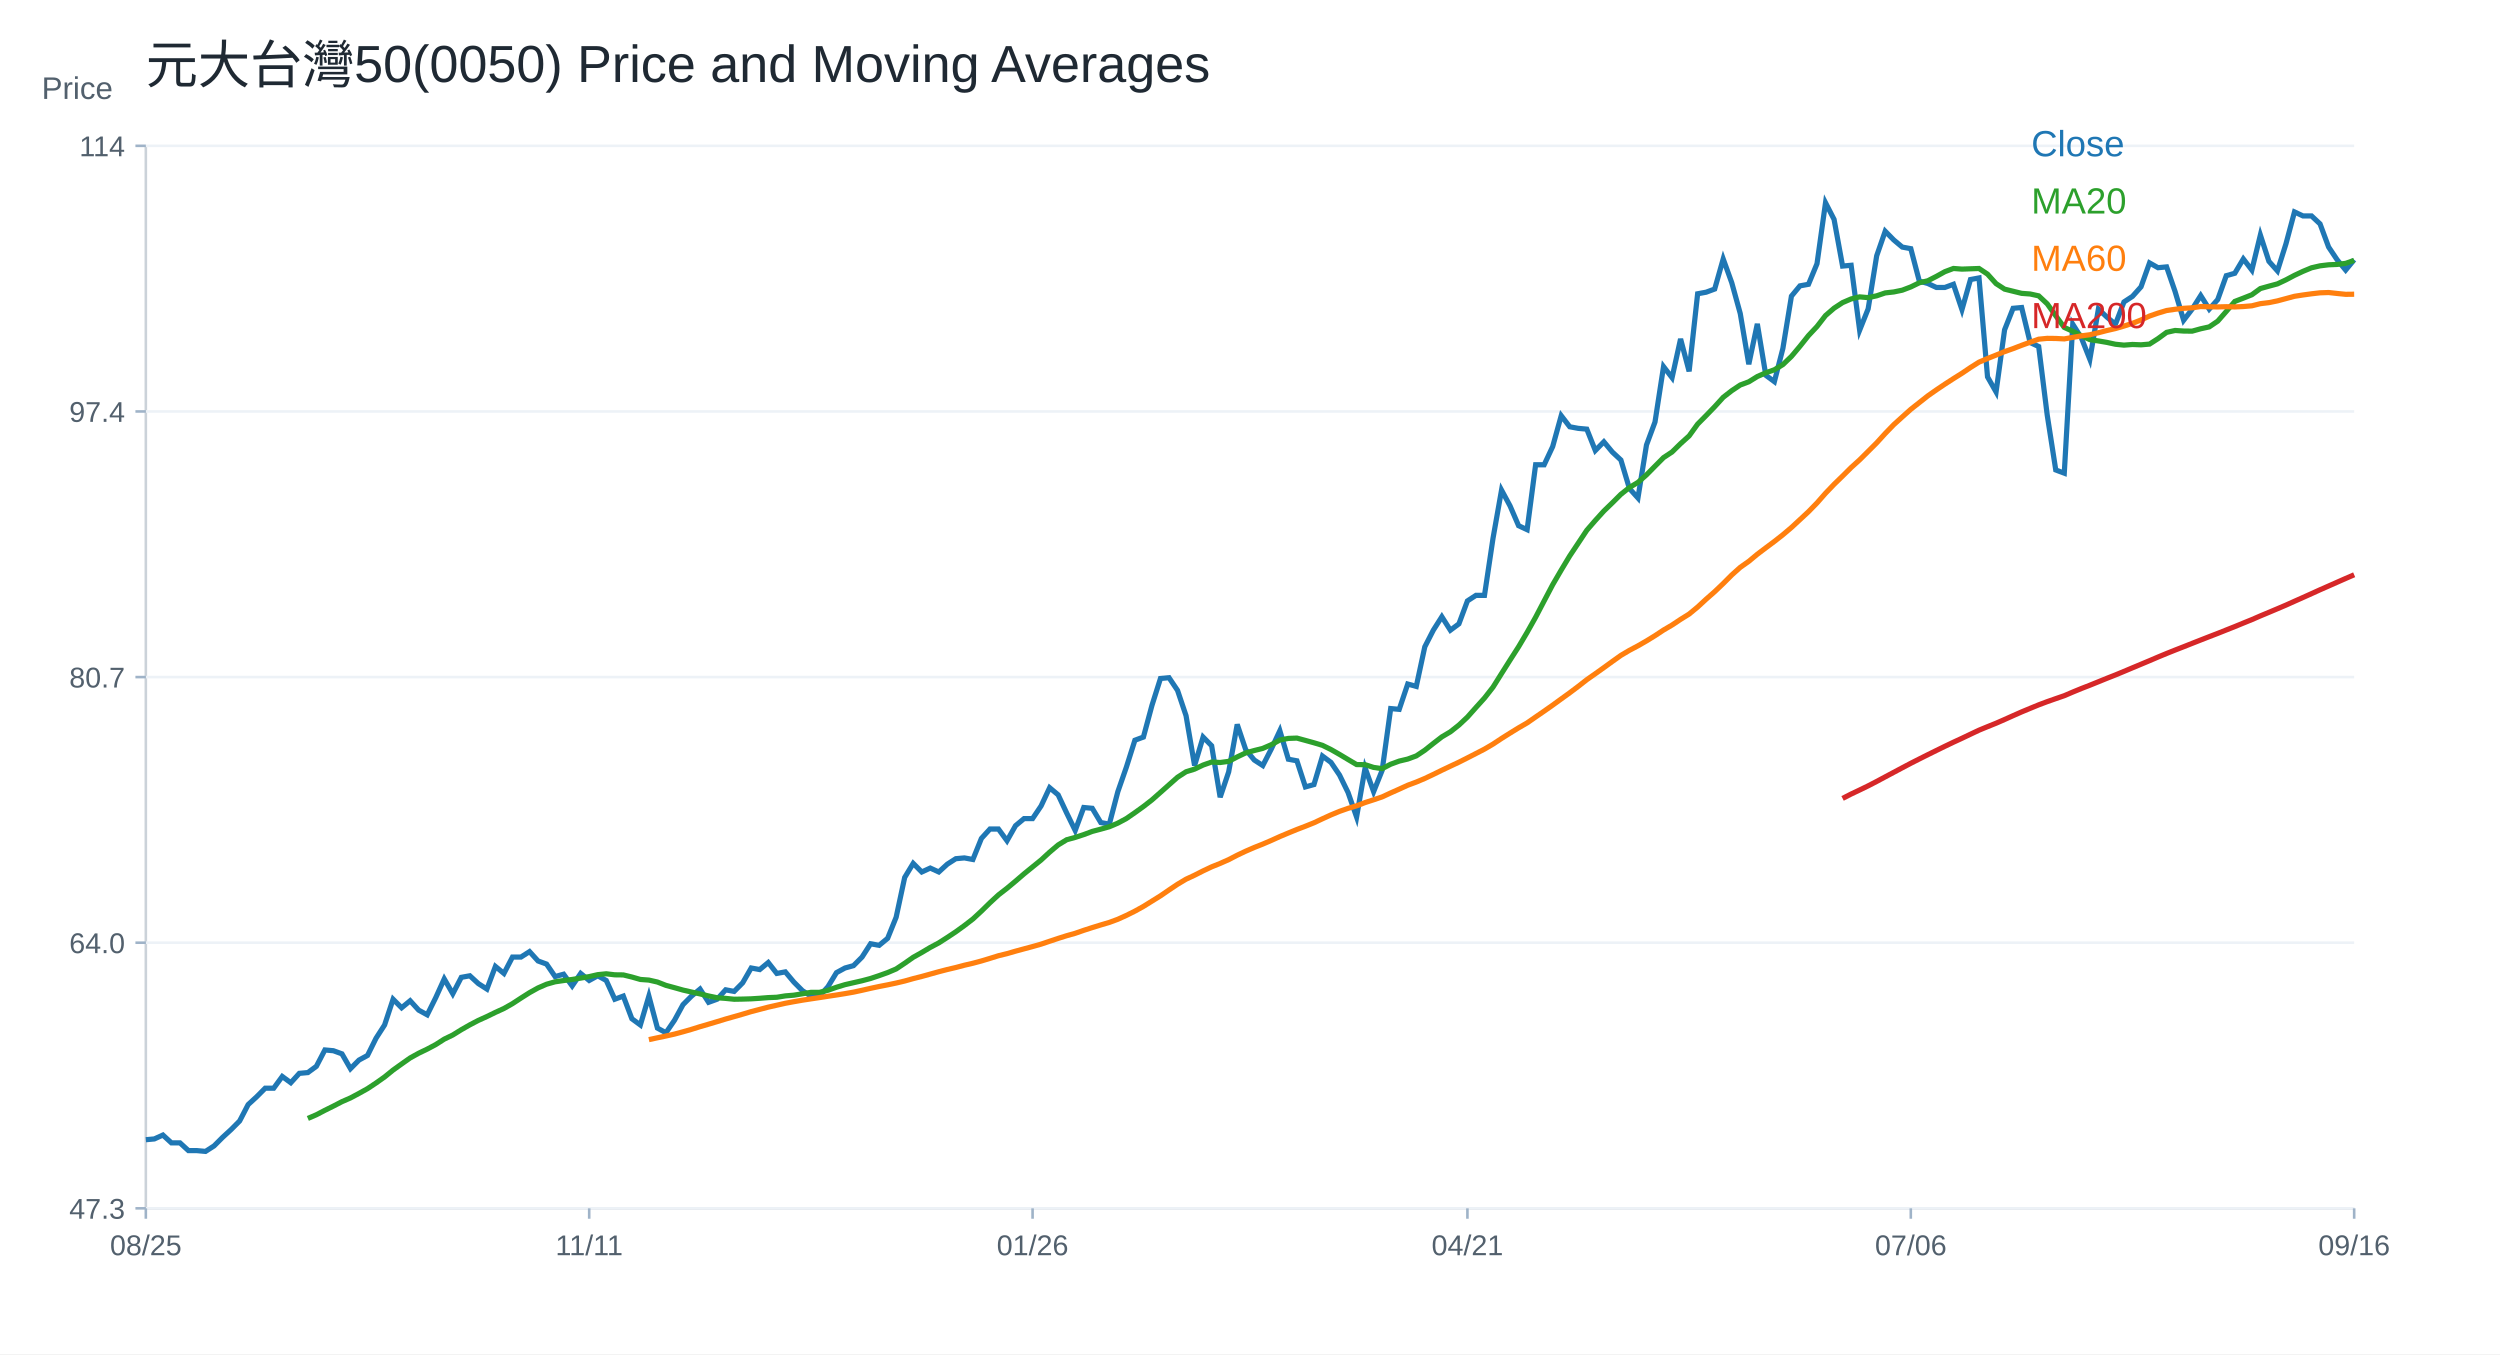
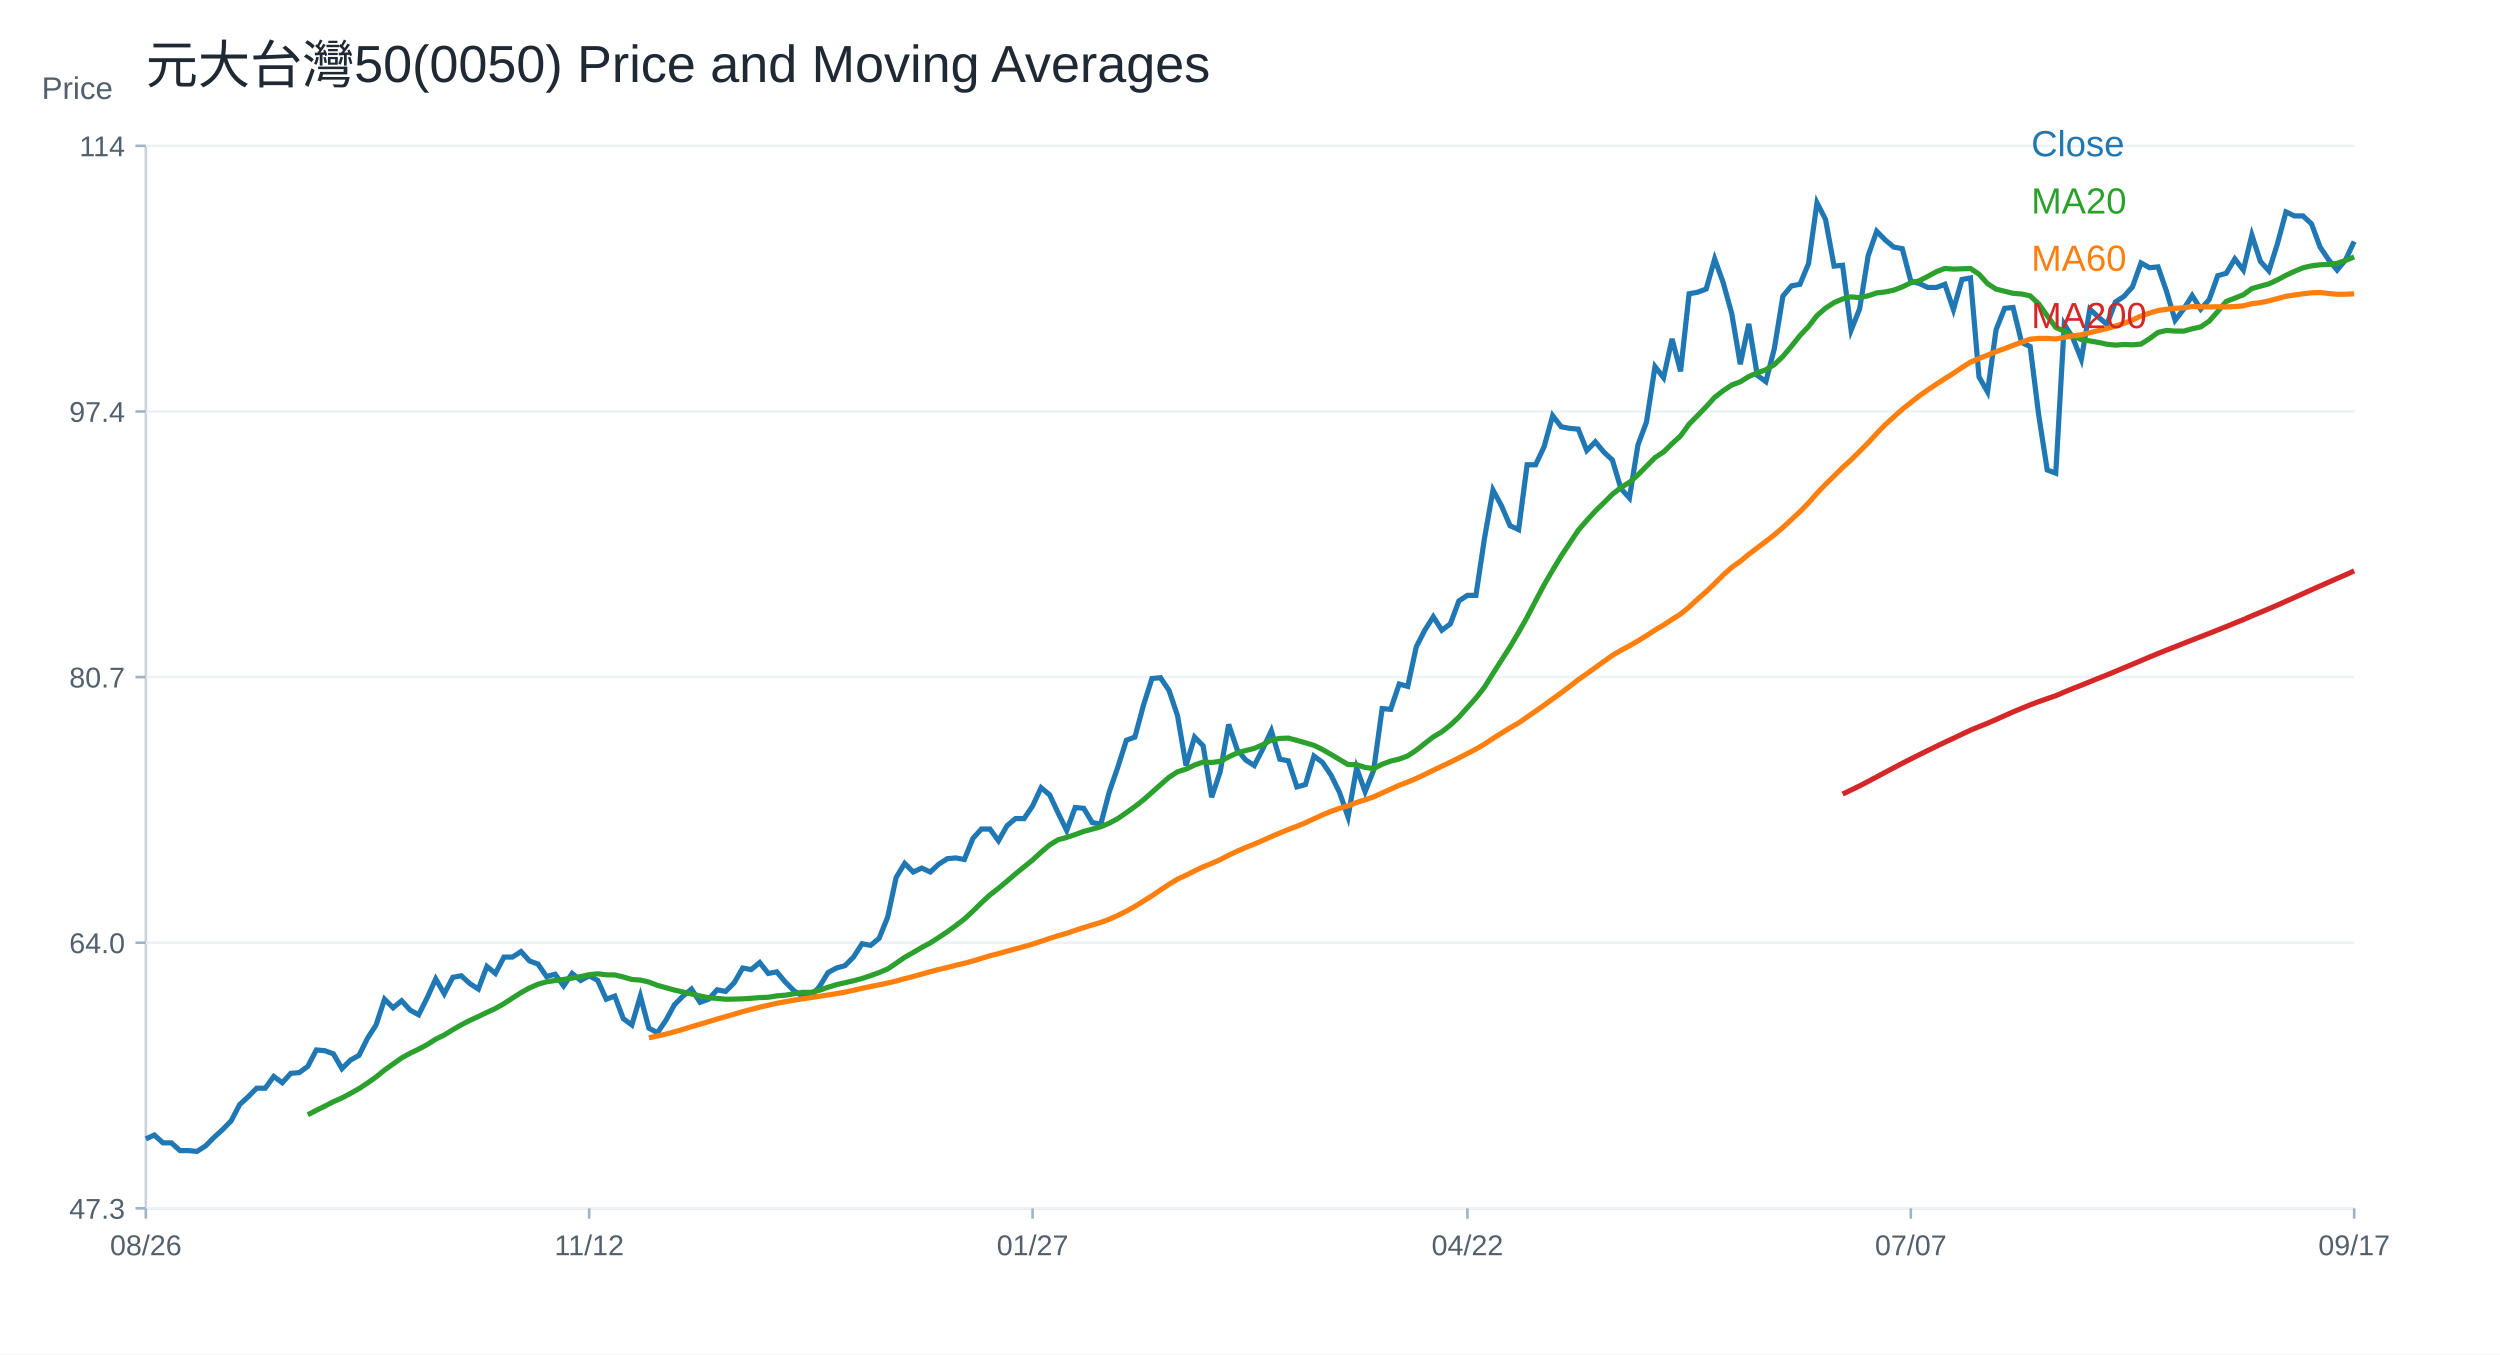
<svg xmlns="http://www.w3.org/2000/svg" width="960" height="520" viewBox="0 0 960 520">
  <rect width="100%" height="100%" fill="white" />
  <text x="56.00" y="32.00" font-size="20" font-family="Arial" fill="#1f2933" text-anchor="start">元大台灣50(0050) Price and Moving Averages</text>
  <line x1="56" y1="464" x2="904" y2="464" stroke="#cbd2d9" />
  <line x1="56" y1="56" x2="56" y2="464" stroke="#cbd2d9" />
  <text x="16.00" y="38.00" font-size="12" font-family="Arial" fill="#52606d" text-anchor="start">Price</text>
  <line x1="56" y1="464.00" x2="904" y2="464.00" stroke="#edf2f7" />
  <line x1="52" y1="464.00" x2="56" y2="464.00" stroke="#9fb3c8" />
  <text x="48.00" y="468.00" font-size="11" font-family="Arial" fill="#52606d" text-anchor="end">47.3</text>
  <line x1="56" y1="362.00" x2="904" y2="362.00" stroke="#edf2f7" />
  <line x1="52" y1="362.00" x2="56" y2="362.00" stroke="#9fb3c8" />
  <text x="48.00" y="366.00" font-size="11" font-family="Arial" fill="#52606d" text-anchor="end">64.0</text>
  <line x1="56" y1="260.00" x2="904" y2="260.00" stroke="#edf2f7" />
  <line x1="52" y1="260.00" x2="56" y2="260.00" stroke="#9fb3c8" />
  <text x="48.00" y="264.00" font-size="11" font-family="Arial" fill="#52606d" text-anchor="end">80.7</text>
  <line x1="56" y1="158.00" x2="904" y2="158.00" stroke="#edf2f7" />
  <line x1="52" y1="158.00" x2="56" y2="158.00" stroke="#9fb3c8" />
  <text x="48.00" y="162.00" font-size="11" font-family="Arial" fill="#52606d" text-anchor="end">97.4</text>
  <line x1="56" y1="56.00" x2="904" y2="56.00" stroke="#edf2f7" />
  <line x1="52" y1="56.00" x2="56" y2="56.00" stroke="#9fb3c8" />
  <text x="48.00" y="60.00" font-size="11" font-family="Arial" fill="#52606d" text-anchor="end">114</text>
  <line x1="56.00" y1="464" x2="56.00" y2="468" stroke="#9fb3c8" />
-   <text x="56.00" y="482.00" font-size="11" font-family="Arial" fill="#52606d" text-anchor="middle">08/25</text>
+   <text x="56.00" y="482.00" font-size="11" font-family="Arial" fill="#52606d" text-anchor="middle">08/26</text>
  <line x1="226.25" y1="464" x2="226.25" y2="468" stroke="#9fb3c8" />
-   <text x="226.25" y="482.00" font-size="11" font-family="Arial" fill="#52606d" text-anchor="middle">11/11</text>
+   <text x="226.25" y="482.00" font-size="11" font-family="Arial" fill="#52606d" text-anchor="middle">11/12</text>
  <line x1="396.51" y1="464" x2="396.51" y2="468" stroke="#9fb3c8" />
-   <text x="396.51" y="482.00" font-size="11" font-family="Arial" fill="#52606d" text-anchor="middle">01/26</text>
+   <text x="396.51" y="482.00" font-size="11" font-family="Arial" fill="#52606d" text-anchor="middle">01/27</text>
  <line x1="563.49" y1="464" x2="563.49" y2="468" stroke="#9fb3c8" />
-   <text x="563.49" y="482.00" font-size="11" font-family="Arial" fill="#52606d" text-anchor="middle">04/21</text>
+   <text x="563.49" y="482.00" font-size="11" font-family="Arial" fill="#52606d" text-anchor="middle">04/22</text>
  <line x1="733.75" y1="464" x2="733.75" y2="468" stroke="#9fb3c8" />
-   <text x="733.75" y="482.00" font-size="11" font-family="Arial" fill="#52606d" text-anchor="middle">07/06</text>
+   <text x="733.75" y="482.00" font-size="11" font-family="Arial" fill="#52606d" text-anchor="middle">07/07</text>
  <line x1="904.00" y1="464" x2="904.00" y2="468" stroke="#9fb3c8" />
-   <text x="904.00" y="482.00" font-size="11" font-family="Arial" fill="#52606d" text-anchor="middle">09/16</text>
-   <polyline fill="none" stroke="#1f77b4" stroke-width="2" points="56.00,437.65 59.27,437.35 62.55,435.85 65.82,438.85 69.10,438.85 72.37,441.84 75.64,441.84 78.92,442.14 82.19,440.04 85.47,436.75 88.74,433.75 92.02,430.45 95.29,424.16 98.56,421.16 101.84,417.86 105.11,417.86 108.39,413.37 111.66,415.77 114.93,412.17 118.21,411.87 121.48,409.47 124.76,403.18 128.03,403.48 131.31,404.68 134.58,410.37 137.85,407.07 141.13,405.28 144.40,398.68 147.68,393.59 150.95,383.70 154.22,386.99 157.50,384.29 160.77,387.89 164.05,389.69 167.32,383.10 170.59,375.90 173.87,381.60 177.14,375.30 180.42,374.70 183.69,377.70 186.97,379.80 190.24,371.11 193.51,373.80 196.79,367.51 200.06,367.51 203.34,365.41 206.61,369.01 209.88,370.21 213.16,375.00 216.43,374.10 219.71,378.60 222.98,373.80 226.25,376.50 229.53,374.70 232.80,376.50 236.08,383.70 239.35,382.50 242.63,391.19 245.90,393.59 249.17,382.50 252.45,394.79 255.72,396.58 259.00,391.79 262.27,385.79 265.54,382.50 268.82,379.80 272.09,384.89 275.37,383.70 278.64,380.10 281.92,380.70 285.19,377.40 288.46,371.71 291.74,372.31 295.01,369.61 298.29,373.80 301.56,373.20 304.83,377.10 308.11,380.40 311.38,382.50 314.66,382.50 317.93,378.90 321.20,373.50 324.48,371.71 327.75,370.81 331.03,367.51 334.30,362.41 337.58,363.01 340.85,360.32 344.12,352.22 347.40,336.94 350.67,331.54 353.95,334.84 357.22,333.34 360.49,334.84 363.77,331.84 367.04,329.74 370.32,329.44 373.59,330.04 376.86,321.95 380.14,318.35 383.41,318.35 386.69,322.85 389.96,317.07 393.24,314.34 396.51,314.34 399.78,309.48 403.06,302.48 406.33,305.22 409.61,312.21 412.88,318.90 416.15,310.08 419.43,310.39 422.70,315.86 425.98,316.47 429.25,304.00 432.53,294.58 435.80,284.25 439.07,283.03 442.35,270.87 445.62,260.54 448.90,260.23 452.17,265.10 455.44,274.82 458.72,293.97 461.99,283.03 465.27,286.37 468.54,306.13 471.81,296.41 475.09,278.17 478.36,287.89 481.64,291.85 484.91,293.97 488.19,287.59 491.46,280.60 494.73,291.54 498.01,292.15 501.28,302.18 504.56,301.27 507.83,290.33 511.10,292.76 514.38,297.62 517.65,304.31 520.93,313.73 524.20,294.89 527.47,304.00 530.75,295.80 534.02,272.09 537.30,272.39 540.57,262.67 543.85,263.58 547.12,248.38 550.39,242.00 553.67,236.83 556.94,242.00 560.22,239.56 563.49,230.75 566.76,228.62 570.04,228.62 573.31,206.74 576.59,188.20 579.86,194.27 583.14,201.87 586.41,203.39 589.68,178.47 592.96,178.47 596.23,171.48 599.51,159.62 602.78,163.88 606.05,164.49 609.33,164.79 612.60,173.00 615.88,169.65 619.15,173.60 622.42,176.64 625.70,187.59 628.97,191.23 632.25,170.87 635.52,162.05 638.80,140.78 642.07,145.03 645.34,130.14 648.62,142.60 651.89,112.81 655.17,112.20 658.44,110.99 661.71,99.44 664.99,108.56 668.26,120.41 671.54,139.87 674.81,124.36 678.08,144.12 681.36,146.55 684.63,133.79 687.91,113.72 691.18,109.77 694.46,109.17 697.73,101.26 701.00,77.86 704.28,84.24 707.55,102.17 710.83,101.87 714.10,126.79 717.37,118.59 720.65,98.22 723.92,88.80 727.20,92.14 730.47,94.88 733.75,95.49 737.02,107.95 740.29,108.86 743.57,110.38 746.84,110.38 750.12,109.17 753.39,118.89 756.66,107.34 759.94,106.73 763.21,144.73 766.49,150.50 769.76,126.65 773.03,118.39 776.31,118.09 779.58,131.54 782.86,133.07 786.13,159.37 789.41,180.47 792.68,181.70 795.95,124.51 799.23,129.71 802.50,137.97 805.78,118.70 809.05,121.76 812.32,124.51 815.60,115.95 818.87,113.81 822.15,110.14 825.42,100.96 828.69,102.80 831.97,102.49 835.24,111.97 838.52,122.98 841.79,118.70 845.07,113.50 848.34,118.70 851.61,115.03 854.89,105.86 858.16,104.94 861.44,99.43 864.71,103.71 867.98,90.26 871.26,100.35 874.53,104.02 877.81,93.62 881.08,81.39 884.36,82.92 887.63,82.92 890.90,85.98 894.18,94.85 897.45,99.74 900.73,103.71 904.00,99.74" />
+   <text x="904.00" y="482.00" font-size="11" font-family="Arial" fill="#52606d" text-anchor="middle">09/17</text>
+   <polyline fill="none" stroke="#1f77b4" stroke-width="2" points="56.00,437.35 59.27,435.85 62.55,438.85 65.82,438.85 69.10,441.84 72.37,441.84 75.64,442.14 78.92,440.04 82.19,436.75 85.47,433.75 88.74,430.45 92.02,424.16 95.29,421.16 98.56,417.86 101.84,417.86 105.11,413.37 108.39,415.77 111.66,412.17 114.93,411.87 118.21,409.47 121.48,403.18 124.76,403.48 128.03,404.68 131.31,410.37 134.58,407.07 137.85,405.28 141.13,398.68 144.40,393.59 147.68,383.70 150.95,386.99 154.22,384.29 157.50,387.89 160.77,389.69 164.05,383.10 167.32,375.90 170.59,381.60 173.87,375.30 177.14,374.70 180.42,377.70 183.69,379.80 186.97,371.11 190.24,373.80 193.51,367.51 196.79,367.51 200.06,365.41 203.34,369.01 206.61,370.21 209.88,375.00 213.16,374.10 216.43,378.60 219.71,373.80 222.98,376.50 226.25,374.70 229.53,376.50 232.80,383.70 236.08,382.50 239.35,391.19 242.63,393.59 245.90,382.50 249.17,394.79 252.45,396.58 255.72,391.79 259.00,385.79 262.27,382.50 265.54,379.80 268.82,384.89 272.09,383.70 275.37,380.10 278.64,380.70 281.92,377.40 285.19,371.71 288.46,372.31 291.74,369.61 295.01,373.80 298.29,373.20 301.56,377.10 304.83,380.40 308.11,382.50 311.38,382.50 314.66,378.90 317.93,373.50 321.20,371.71 324.48,370.81 327.75,367.51 331.03,362.41 334.30,363.01 337.58,360.32 340.85,352.22 344.12,336.94 347.40,331.54 350.67,334.84 353.95,333.34 357.22,334.84 360.49,331.84 363.77,329.74 367.04,329.44 370.32,330.04 373.59,321.95 376.86,318.35 380.14,318.35 383.41,322.85 386.69,317.07 389.96,314.34 393.24,314.34 396.51,309.48 399.78,302.48 403.06,305.22 406.33,312.21 409.61,318.90 412.88,310.08 416.15,310.39 419.43,315.86 422.70,316.47 425.98,304.00 429.25,294.58 432.53,284.25 435.80,283.03 439.07,270.87 442.35,260.54 445.62,260.23 448.90,265.10 452.17,274.82 455.44,293.97 458.72,283.03 461.99,286.37 465.27,306.13 468.54,296.41 471.81,278.17 475.09,287.89 478.36,291.85 481.64,293.97 484.91,287.59 488.19,280.60 491.46,291.54 494.73,292.15 498.01,302.18 501.28,301.27 504.56,290.33 507.83,292.76 511.10,297.62 514.38,304.31 517.65,313.73 520.93,294.89 524.20,304.00 527.47,295.80 530.75,272.09 534.02,272.39 537.30,262.67 540.57,263.58 543.85,248.38 547.12,242.00 550.39,236.83 553.67,242.00 556.94,239.56 560.22,230.75 563.49,228.62 566.76,228.62 570.04,206.74 573.31,188.20 576.59,194.27 579.86,201.87 583.14,203.39 586.41,178.47 589.68,178.47 592.96,171.48 596.23,159.62 599.51,163.88 602.78,164.49 606.05,164.79 609.33,173.00 612.60,169.65 615.88,173.60 619.15,176.64 622.42,187.59 625.70,191.23 628.97,170.87 632.25,162.05 635.52,140.78 638.80,145.03 642.07,130.14 645.34,142.60 648.62,112.81 651.89,112.20 655.17,110.99 658.44,99.44 661.71,108.56 664.99,120.41 668.26,139.87 671.54,124.36 674.81,144.12 678.08,146.55 681.36,133.79 684.63,113.72 687.91,109.77 691.18,109.17 694.46,101.26 697.73,77.86 701.00,84.24 704.28,102.17 707.55,101.87 710.83,126.79 714.10,118.59 717.37,98.22 720.65,88.80 723.92,92.14 727.20,94.88 730.47,95.49 733.75,107.95 737.02,108.86 740.29,110.38 743.57,110.38 746.84,109.17 750.12,118.89 753.39,107.34 756.66,106.73 759.94,144.73 763.21,150.50 766.49,126.65 769.76,118.39 773.03,118.09 776.31,131.54 779.58,133.07 782.86,159.37 786.13,180.47 789.41,181.70 792.68,124.51 795.95,129.71 799.23,137.97 802.50,118.70 805.78,121.76 809.05,124.51 812.32,115.95 815.60,113.81 818.87,110.14 822.15,100.96 825.42,102.80 828.69,102.49 831.97,111.97 835.24,122.98 838.52,118.70 841.79,113.50 845.07,118.70 848.34,115.03 851.61,105.86 854.89,104.94 858.16,99.43 861.44,103.71 864.71,90.26 867.98,100.35 871.26,104.02 874.53,93.62 877.81,81.39 881.08,82.92 884.36,82.92 887.63,85.98 890.90,94.85 894.18,99.74 897.45,103.71 900.73,99.74 904.00,92.71" />
  <text x="780.00" y="60.00" font-size="14" font-family="Arial" fill="#1f77b4" text-anchor="start">Close</text>
-   <polyline fill="none" stroke="#2ca02c" stroke-width="2" points="118.21,429.48 121.48,428.07 124.76,426.36 128.03,424.74 131.31,423.04 134.58,421.61 137.85,419.87 141.13,418.04 144.40,415.87 147.68,413.55 150.95,410.90 154.22,408.56 157.50,406.25 160.77,404.44 164.05,402.86 167.32,401.12 170.59,399.03 173.87,397.44 177.14,395.41 180.42,393.54 183.69,391.83 186.97,390.35 190.24,388.75 193.51,387.26 196.79,385.40 200.06,383.26 203.34,381.18 206.61,379.36 209.88,377.94 213.16,377.01 216.43,376.53 219.71,376.11 222.98,375.59 226.25,375.02 229.53,374.27 232.80,373.94 236.08,374.33 239.35,374.37 242.63,375.17 245.90,376.11 249.17,376.35 252.45,377.10 255.72,378.38 259.00,379.27 262.27,380.19 265.54,380.94 268.82,381.66 272.09,382.45 275.37,383.13 278.64,383.38 281.92,383.71 285.19,383.65 288.46,383.55 291.74,383.34 295.01,383.08 298.29,382.95 301.56,382.42 304.83,382.15 308.11,381.61 311.38,381.06 314.66,381.06 317.93,380.26 321.20,379.11 324.48,378.11 327.75,377.36 331.03,376.61 334.30,375.74 337.58,374.64 340.85,373.47 344.12,372.08 347.40,369.89 350.67,367.60 353.95,365.76 357.22,363.81 360.49,362.07 363.77,359.97 367.04,357.80 370.32,355.42 373.59,352.90 376.86,349.87 380.14,346.66 383.41,343.64 386.69,341.10 389.96,338.37 393.24,335.55 396.51,332.89 399.78,330.24 403.06,327.22 406.33,324.46 409.61,322.46 412.88,321.56 416.15,320.49 419.43,319.26 422.70,318.39 425.98,317.47 429.25,316.08 432.53,314.32 435.80,312.06 439.07,309.71 442.35,307.16 445.62,304.27 448.90,301.36 452.17,298.47 455.44,296.36 458.72,295.34 461.99,293.78 465.27,292.62 468.54,292.80 471.81,292.36 475.09,290.66 478.36,289.11 481.64,288.20 484.91,287.38 488.19,285.96 491.46,284.17 494.73,283.55 498.01,283.43 501.28,284.32 504.56,285.23 507.83,286.21 511.10,287.82 514.38,289.69 517.65,291.65 520.93,293.59 524.20,293.64 527.47,294.69 530.75,295.16 534.02,293.46 537.30,292.26 540.57,291.48 543.85,290.27 547.12,288.09 550.39,285.49 553.67,282.96 556.94,281.02 560.22,278.43 563.49,275.36 566.76,271.68 570.04,268.05 573.31,263.87 576.59,258.64 579.86,253.47 583.14,248.35 586.41,242.83 589.68,237.01 592.96,230.73 596.23,224.52 599.51,218.90 602.78,213.47 606.05,208.56 609.33,203.62 612.60,199.85 615.88,196.23 619.15,193.07 622.42,189.81 625.70,187.21 628.97,185.23 632.25,182.34 635.52,179.02 638.80,175.72 642.07,173.56 645.34,170.35 648.62,167.39 651.89,162.86 655.17,159.55 658.44,156.17 661.71,152.57 664.99,150.02 668.26,147.84 671.54,146.61 674.81,144.59 678.08,143.15 681.36,141.99 684.63,140.00 687.91,136.86 691.18,132.97 694.46,128.86 697.73,125.38 701.00,121.17 704.28,118.34 707.55,116.20 710.83,114.79 714.10,114.00 717.37,114.29 720.65,113.59 723.92,112.48 727.20,112.11 730.47,111.43 733.75,110.18 737.02,108.59 740.29,107.81 743.57,106.13 746.84,104.32 750.12,103.09 753.39,103.34 756.66,103.22 759.94,103.10 763.21,105.27 766.49,108.91 769.76,111.03 773.03,111.84 776.31,112.65 779.58,112.89 782.86,113.61 786.13,116.67 789.41,121.25 792.68,125.73 795.95,127.21 799.23,128.92 802.50,130.42 805.78,130.92 809.05,131.48 812.32,132.19 815.60,132.53 818.87,132.28 822.15,132.41 825.42,132.13 828.69,130.03 831.97,127.63 835.24,126.90 838.52,127.12 841.79,127.16 845.07,126.25 848.34,125.53 851.61,123.32 854.89,119.59 858.16,115.75 861.44,114.49 864.71,113.19 867.98,110.81 871.26,109.89 874.53,109.01 877.81,107.46 881.08,105.73 884.36,104.19 887.63,102.83 890.90,102.08 894.18,101.68 897.45,101.54 900.73,101.13 904.00,99.97" />
+   <polyline fill="none" stroke="#2ca02c" stroke-width="2" points="118.21,428.07 121.48,426.36 124.76,424.74 128.03,423.04 131.31,421.61 134.58,419.87 137.85,418.04 141.13,415.87 144.40,413.55 147.68,410.90 150.95,408.56 154.22,406.25 157.50,404.44 160.77,402.86 164.05,401.12 167.32,399.03 170.59,397.44 173.87,395.41 177.14,393.54 180.42,391.83 183.69,390.35 186.97,388.75 190.24,387.26 193.51,385.40 196.79,383.26 200.06,381.18 203.34,379.36 206.61,377.94 209.88,377.01 213.16,376.53 216.43,376.11 219.71,375.59 222.98,375.02 226.25,374.27 229.53,373.94 232.80,374.33 236.08,374.37 239.35,375.17 242.63,376.11 245.90,376.35 249.17,377.10 252.45,378.38 255.72,379.27 259.00,380.19 262.27,380.94 265.54,381.66 268.82,382.45 272.09,383.13 275.37,383.38 278.64,383.71 281.92,383.65 285.19,383.55 288.46,383.34 291.74,383.08 295.01,382.95 298.29,382.42 301.56,382.15 304.83,381.61 308.11,381.06 311.38,381.06 314.66,380.26 317.93,379.11 321.20,378.11 324.48,377.36 327.75,376.61 331.03,375.74 334.30,374.64 337.58,373.47 340.85,372.08 344.12,369.89 347.40,367.60 350.67,365.76 353.95,363.81 357.22,362.07 360.49,359.97 363.77,357.80 367.04,355.42 370.32,352.90 373.59,349.87 376.86,346.66 380.14,343.64 383.41,341.10 386.69,338.37 389.96,335.55 393.24,332.89 396.51,330.24 399.78,327.22 403.06,324.46 406.33,322.46 409.61,321.56 412.88,320.49 416.15,319.26 419.43,318.39 422.70,317.47 425.98,316.08 429.25,314.32 432.53,312.06 435.80,309.71 439.07,307.16 442.35,304.27 445.62,301.36 448.90,298.47 452.17,296.36 455.44,295.34 458.72,293.78 461.99,292.62 465.27,292.80 468.54,292.36 471.81,290.66 475.09,289.11 478.36,288.20 481.64,287.38 484.91,285.96 488.19,284.17 491.46,283.55 494.73,283.43 498.01,284.32 501.28,285.23 504.56,286.21 507.83,287.82 511.10,289.69 514.38,291.65 517.65,293.59 520.93,293.64 524.20,294.69 527.47,295.16 530.75,293.46 534.02,292.26 537.30,291.48 540.57,290.27 543.85,288.09 547.12,285.49 550.39,282.96 553.67,281.02 556.94,278.43 560.22,275.36 563.49,271.68 566.76,268.05 570.04,263.87 573.31,258.64 576.59,253.47 579.86,248.35 583.14,242.83 586.41,237.01 589.68,230.73 592.96,224.52 596.23,218.90 599.51,213.47 602.78,208.56 606.05,203.62 609.33,199.85 612.60,196.23 615.88,193.07 619.15,189.81 622.42,187.21 625.70,185.23 628.97,182.34 632.25,179.02 635.52,175.72 638.80,173.56 642.07,170.35 645.34,167.39 648.62,162.86 651.89,159.55 655.17,156.17 658.44,152.57 661.71,150.02 664.99,147.84 668.26,146.61 671.54,144.59 674.81,143.15 678.08,141.99 681.36,140.00 684.63,136.86 687.91,132.97 691.18,128.86 694.46,125.38 697.73,121.17 701.00,118.34 704.28,116.20 707.55,114.79 710.83,114.00 714.10,114.29 717.37,113.59 720.65,112.48 723.92,112.11 727.20,111.43 730.47,110.18 733.75,108.59 737.02,107.81 740.29,106.13 743.57,104.32 746.84,103.09 750.12,103.34 753.39,103.22 756.66,103.10 759.94,105.27 763.21,108.91 766.49,111.03 769.76,111.84 773.03,112.65 776.31,112.89 779.58,113.61 782.86,116.67 786.13,121.25 789.41,125.73 792.68,127.21 795.95,128.92 799.23,130.42 802.50,130.92 805.78,131.48 809.05,132.19 812.32,132.53 815.60,132.28 818.87,132.41 822.15,132.13 825.42,130.03 828.69,127.63 831.97,126.90 835.24,127.12 838.52,127.16 841.79,126.25 845.07,125.53 848.34,123.32 851.61,119.59 854.89,115.75 858.16,114.49 861.44,113.19 864.71,110.81 867.98,109.89 871.26,109.01 874.53,107.46 877.81,105.73 881.08,104.19 884.36,102.83 887.63,102.08 890.90,101.68 894.18,101.54 897.45,101.13 900.73,99.97 904.00,98.67" />
  <text x="780.00" y="82.00" font-size="14" font-family="Arial" fill="#2ca02c" text-anchor="start">MA20</text>
-   <polyline fill="none" stroke="#ff7f0e" stroke-width="2" points="249.17,399.22 252.45,398.51 255.72,397.83 259.00,397.09 262.27,396.21 265.54,395.27 268.82,394.24 272.09,393.29 275.37,392.31 278.64,391.31 281.92,390.38 285.19,389.44 288.46,388.46 291.74,387.60 295.01,386.74 298.29,386.00 301.56,385.26 304.83,384.65 308.11,384.07 311.38,383.57 314.66,383.08 317.93,382.57 321.20,382.08 324.48,381.55 327.75,380.98 331.03,380.27 334.30,379.52 337.58,378.82 340.85,378.18 344.12,377.49 347.40,376.71 350.67,375.79 353.95,374.96 357.22,374.05 360.49,373.14 363.77,372.29 367.04,371.52 370.32,370.65 373.59,369.89 376.86,369.01 380.14,368.02 383.41,367.00 386.69,366.20 389.96,365.25 393.24,364.36 396.51,363.48 399.78,362.55 403.06,361.44 406.33,360.35 409.61,359.31 412.88,358.39 416.15,357.25 419.43,356.19 422.70,355.18 425.98,354.21 429.25,353.00 432.53,351.51 435.80,349.88 439.07,348.07 442.35,346.03 445.62,344.00 448.90,341.75 452.17,339.56 455.44,337.61 458.72,336.08 461.99,334.42 465.27,332.87 468.54,331.55 471.81,330.10 475.09,328.40 478.36,326.85 481.64,325.43 484.91,324.13 488.19,322.72 491.46,321.24 494.73,319.87 498.01,318.52 501.28,317.27 504.56,315.95 507.83,314.41 511.10,312.92 514.38,311.56 517.65,310.41 520.93,309.44 524.20,308.18 527.47,307.12 530.75,306.01 534.02,304.49 537.30,303.03 540.57,301.53 543.85,300.31 547.12,298.93 550.39,297.38 553.67,295.77 556.94,294.22 560.22,292.68 563.49,291.03 566.76,289.35 570.04,287.66 573.31,285.74 576.59,283.57 579.86,281.51 583.14,279.49 586.41,277.60 589.68,275.33 592.96,273.07 596.23,270.77 599.51,268.39 602.78,266.03 606.05,263.57 609.33,261.00 612.60,258.71 615.88,256.37 619.15,254.00 622.42,251.67 625.70,249.73 628.97,248.00 632.25,246.11 635.52,244.10 638.80,241.93 642.07,240.01 645.34,237.84 648.62,235.80 651.89,233.10 655.17,230.07 658.44,227.20 661.71,224.08 664.99,220.79 668.26,217.86 671.54,215.55 674.81,212.83 678.08,210.36 681.36,207.91 684.63,205.34 687.91,202.56 691.18,199.53 694.46,196.48 697.73,193.13 701.00,189.41 704.28,185.98 707.55,182.80 710.83,179.54 714.10,176.58 717.37,173.33 720.65,170.05 723.92,166.46 727.20,163.07 730.47,160.11 733.75,157.17 737.02,154.59 740.29,152.01 743.57,149.71 746.84,147.51 750.12,145.39 753.39,143.34 756.66,141.13 759.94,139.06 763.21,137.67 766.49,136.36 769.76,135.03 773.03,133.87 776.31,132.60 779.58,131.42 782.86,130.25 786.13,129.93 789.41,129.97 792.68,130.14 795.95,129.55 799.23,128.98 802.50,128.54 805.78,127.77 809.05,126.92 812.32,126.17 815.60,125.21 818.87,124.16 822.15,122.87 825.42,121.36 828.69,120.23 831.97,119.24 835.24,118.76 838.52,118.39 841.79,118.20 845.07,117.71 848.34,117.81 851.61,117.86 854.89,117.77 858.16,117.86 861.44,117.71 864.71,117.43 867.98,116.61 871.26,116.21 874.53,115.54 877.81,114.66 881.08,113.78 884.36,113.27 887.63,112.82 890.90,112.44 894.18,112.33 897.45,112.69 900.73,113.02 904.00,112.98" />
+   <polyline fill="none" stroke="#ff7f0e" stroke-width="2" points="249.17,398.51 252.45,397.83 255.72,397.09 259.00,396.21 262.27,395.27 265.54,394.24 268.82,393.29 272.09,392.31 275.37,391.31 278.64,390.38 281.92,389.44 285.19,388.46 288.46,387.60 291.74,386.74 295.01,386.00 298.29,385.26 301.56,384.65 304.83,384.07 308.11,383.57 311.38,383.08 314.66,382.57 317.93,382.08 321.20,381.55 324.48,380.98 327.75,380.27 331.03,379.52 334.30,378.82 337.58,378.18 340.85,377.49 344.12,376.71 347.40,375.79 350.67,374.96 353.95,374.05 357.22,373.14 360.49,372.29 363.77,371.52 367.04,370.65 370.32,369.89 373.59,369.01 376.86,368.02 380.14,367.00 383.41,366.20 386.69,365.25 389.96,364.36 393.24,363.48 396.51,362.55 399.78,361.44 403.06,360.35 406.33,359.31 409.61,358.39 412.88,357.25 416.15,356.19 419.43,355.18 422.70,354.21 425.98,353.00 429.25,351.51 432.53,349.88 435.80,348.07 439.07,346.03 442.35,344.00 445.62,341.75 448.90,339.56 452.17,337.61 455.44,336.08 458.72,334.42 461.99,332.87 465.27,331.55 468.54,330.10 471.81,328.40 475.09,326.85 478.36,325.43 481.64,324.13 484.91,322.72 488.19,321.24 491.46,319.87 494.73,318.52 498.01,317.27 501.28,315.95 504.56,314.41 507.83,312.92 511.10,311.56 514.38,310.41 517.65,309.44 520.93,308.18 524.20,307.12 527.47,306.01 530.75,304.49 534.02,303.03 537.30,301.53 540.57,300.31 543.85,298.93 547.12,297.38 550.39,295.77 553.67,294.22 556.94,292.68 560.22,291.03 563.49,289.35 566.76,287.66 570.04,285.74 573.31,283.57 576.59,281.51 579.86,279.49 583.14,277.60 586.41,275.33 589.68,273.07 592.96,270.77 596.23,268.39 599.51,266.03 602.78,263.57 606.05,261.00 609.33,258.71 612.60,256.37 615.88,254.00 619.15,251.67 622.42,249.73 625.70,248.00 628.97,246.11 632.25,244.10 635.52,241.93 638.80,240.01 642.07,237.84 645.34,235.80 648.62,233.10 651.89,230.07 655.17,227.20 658.44,224.08 661.71,220.79 664.99,217.86 668.26,215.55 671.54,212.83 674.81,210.36 678.08,207.91 681.36,205.34 684.63,202.56 687.91,199.53 691.18,196.48 694.46,193.13 697.73,189.41 701.00,185.98 704.28,182.80 707.55,179.54 710.83,176.58 714.10,173.33 717.37,170.05 720.65,166.46 723.92,163.07 727.20,160.11 730.47,157.17 733.75,154.59 737.02,152.01 740.29,149.71 743.57,147.51 746.84,145.39 750.12,143.34 753.39,141.13 756.66,139.06 759.94,137.67 763.21,136.36 766.49,135.03 769.76,133.87 773.03,132.60 776.31,131.42 779.58,130.25 782.86,129.93 786.13,129.97 789.41,130.14 792.68,129.55 795.95,128.98 799.23,128.54 802.50,127.77 805.78,126.92 809.05,126.17 812.32,125.21 815.60,124.16 818.87,122.87 822.15,121.36 825.42,120.23 828.69,119.24 831.97,118.76 835.24,118.39 838.52,118.20 841.79,117.71 845.07,117.81 848.34,117.86 851.61,117.77 854.89,117.86 858.16,117.71 861.44,117.43 864.71,116.61 867.98,116.21 871.26,115.54 874.53,114.66 877.81,113.78 881.08,113.27 884.36,112.82 887.63,112.44 890.90,112.33 894.18,112.69 897.45,113.02 900.73,112.98 904.00,112.82" />
  <text x="780.00" y="104.00" font-size="14" font-family="Arial" fill="#ff7f0e" text-anchor="start">MA60</text>
-   <polyline fill="none" stroke="#d62728" stroke-width="2" points="707.55,306.59 710.83,304.91 714.10,303.36 717.37,301.77 720.65,300.07 723.92,298.32 727.20,296.57 730.47,294.83 733.75,293.10 737.02,291.44 740.29,289.80 743.57,288.18 746.84,286.58 750.12,285.01 753.39,283.50 756.66,281.94 759.94,280.39 763.21,279.04 766.49,277.72 769.76,276.29 773.03,274.82 776.31,273.37 779.58,272.01 782.86,270.66 786.13,269.43 789.41,268.28 792.68,267.15 795.95,265.75 799.23,264.40 802.50,263.13 805.78,261.80 809.05,260.47 812.32,259.18 815.60,257.82 818.87,256.44 822.15,255.07 825.42,253.70 828.69,252.30 831.97,250.94 835.24,249.63 838.52,248.35 841.79,247.05 845.07,245.76 848.34,244.48 851.61,243.22 854.89,241.91 858.16,240.61 861.44,239.26 864.71,237.93 867.98,236.51 871.26,235.14 874.53,233.76 877.81,232.36 881.08,230.89 884.36,229.43 887.63,227.96 890.90,226.47 894.18,225.03 897.45,223.58 900.73,222.13 904.00,220.71" />
+   <polyline fill="none" stroke="#d62728" stroke-width="2" points="707.55,304.91 710.83,303.36 714.10,301.77 717.37,300.07 720.65,298.32 723.92,296.57 727.20,294.83 730.47,293.10 733.75,291.44 737.02,289.80 740.29,288.18 743.57,286.58 746.84,285.01 750.12,283.50 753.39,281.94 756.66,280.39 759.94,279.04 763.21,277.72 766.49,276.29 769.76,274.82 773.03,273.37 776.31,272.01 779.58,270.66 782.86,269.43 786.13,268.28 789.41,267.15 792.68,265.75 795.95,264.40 799.23,263.13 802.50,261.80 805.78,260.47 809.05,259.18 812.32,257.82 815.60,256.44 818.87,255.07 822.15,253.70 825.42,252.30 828.69,250.94 831.97,249.63 835.24,248.35 838.52,247.05 841.79,245.76 845.07,244.48 848.34,243.22 851.61,241.91 854.89,240.61 858.16,239.26 861.44,237.93 864.71,236.51 867.98,235.14 871.26,233.76 874.53,232.36 877.81,230.89 881.08,229.43 884.36,227.96 887.63,226.47 890.90,225.03 894.18,223.58 897.45,222.13 900.73,220.71 904.00,219.20" />
  <text x="780.00" y="126.00" font-size="14" font-family="Arial" fill="#d62728" text-anchor="start">MA200</text>
</svg>
